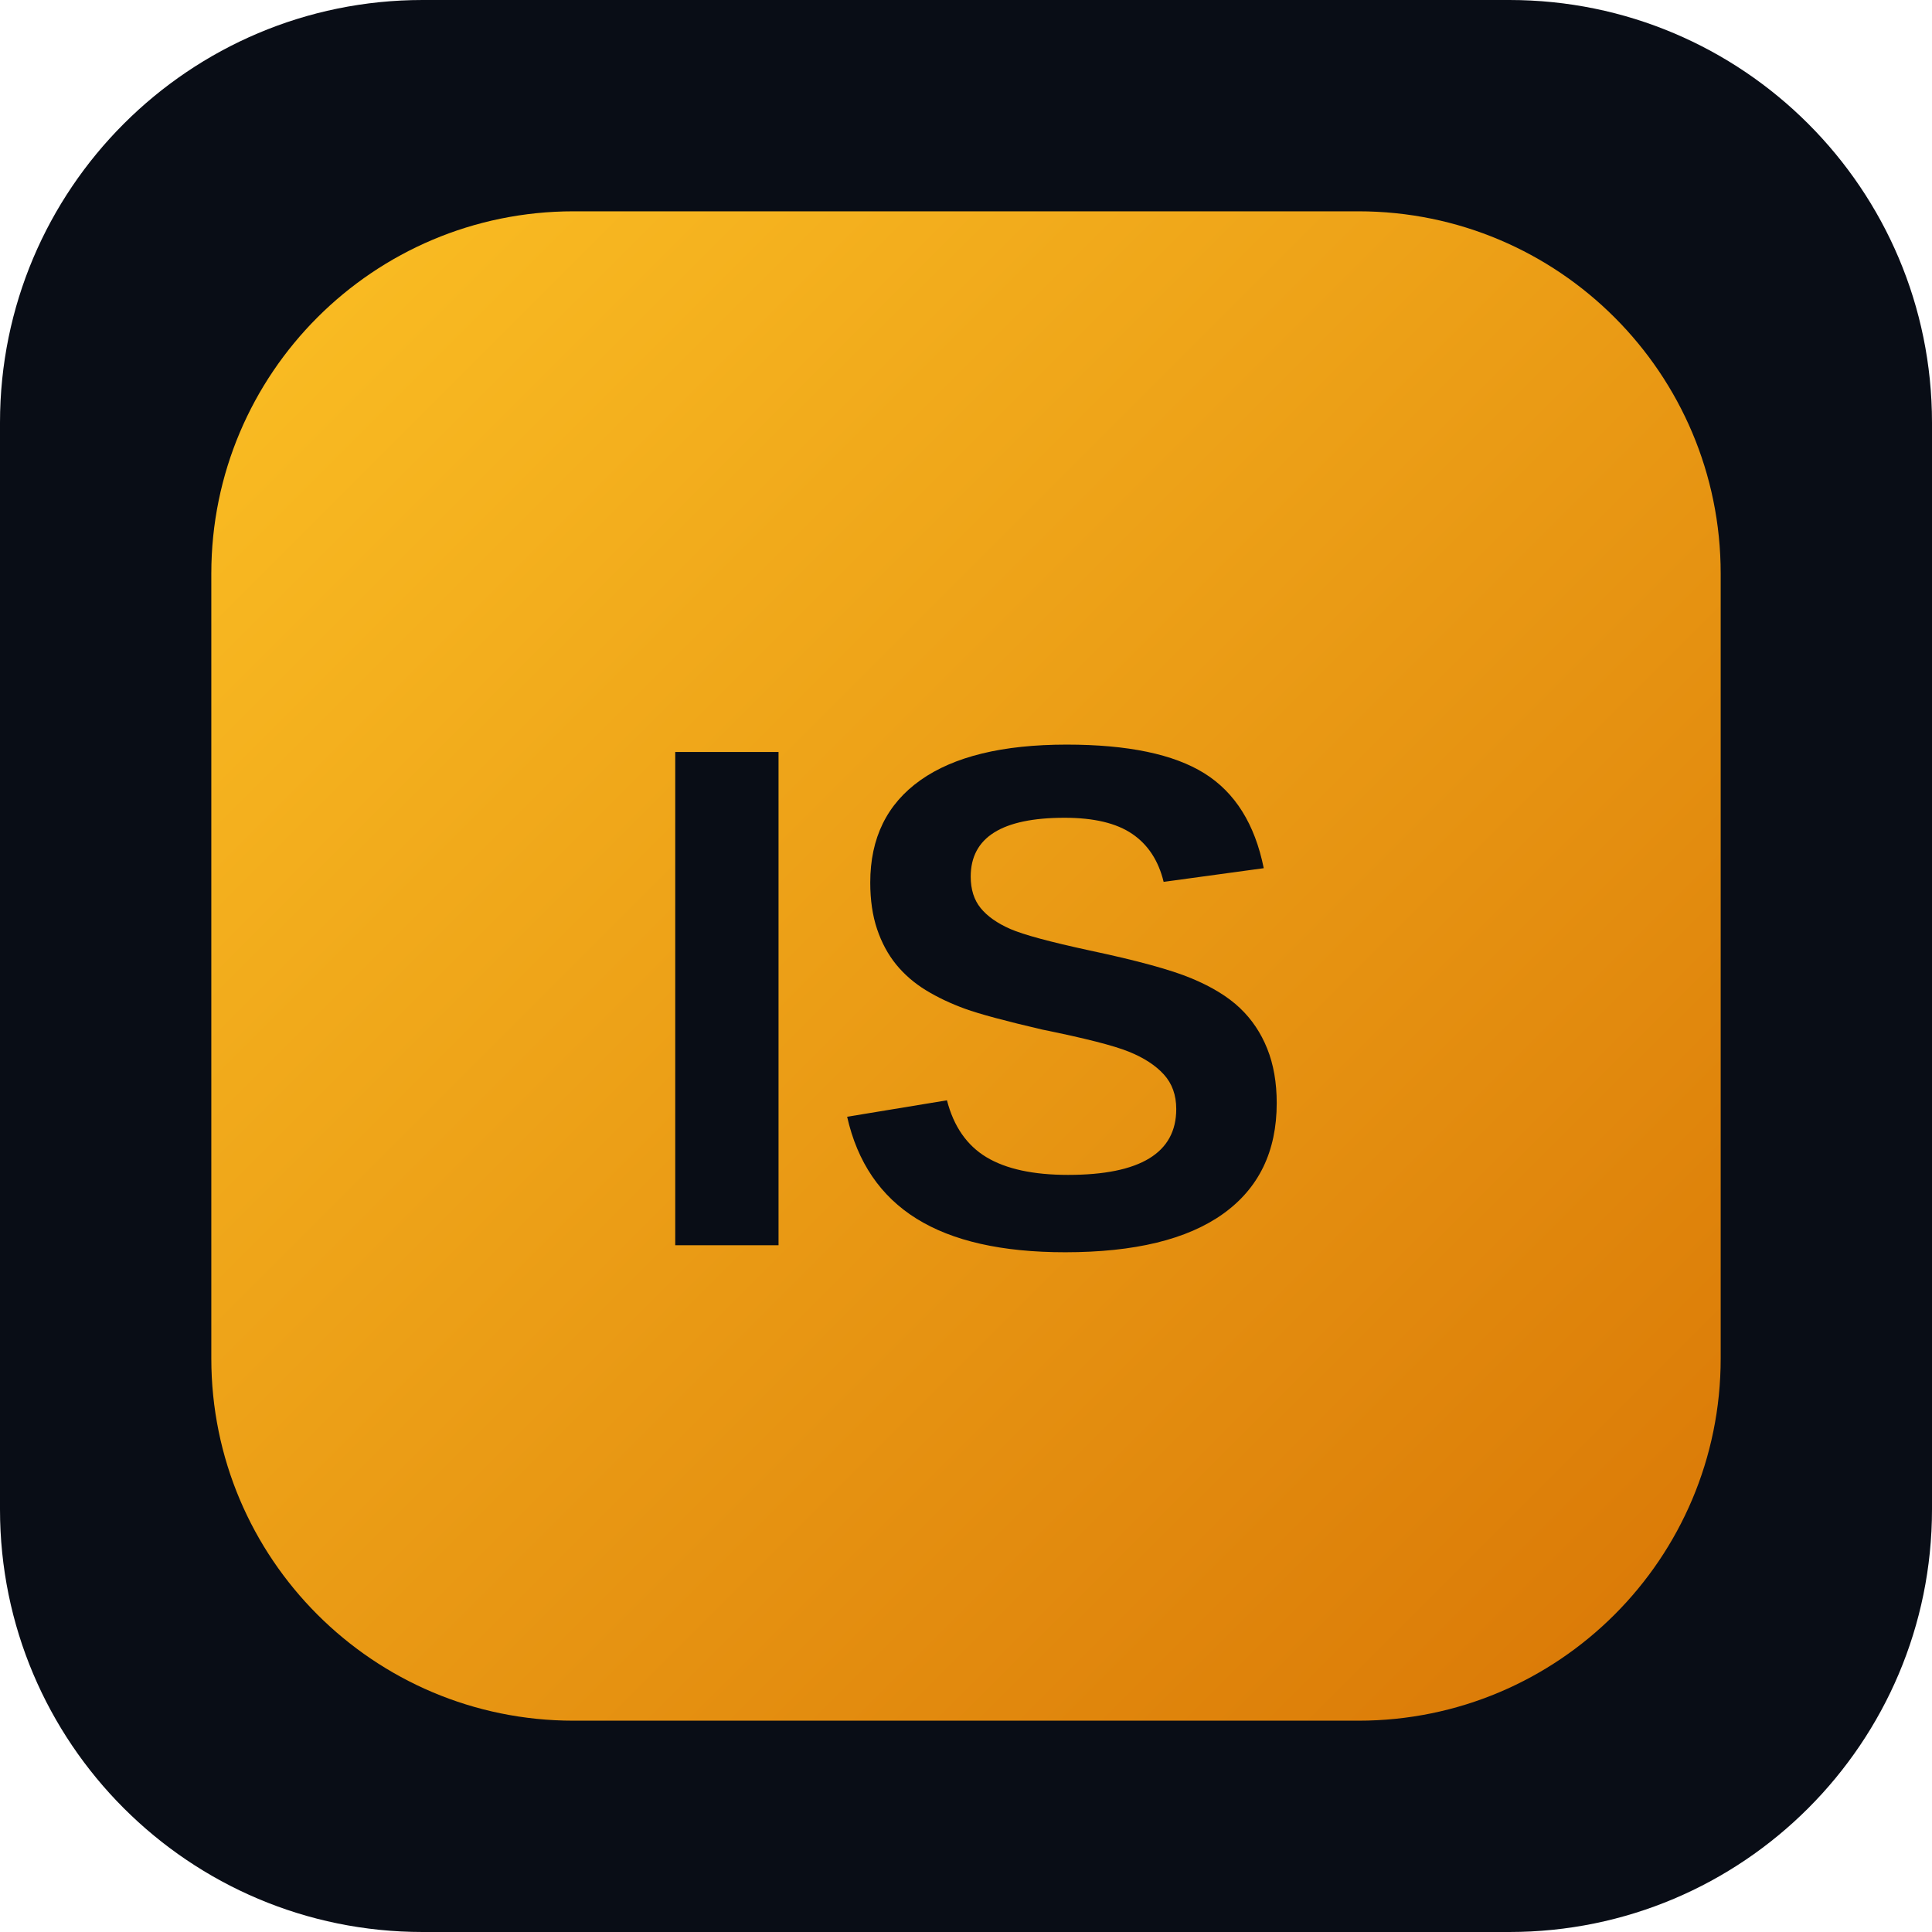
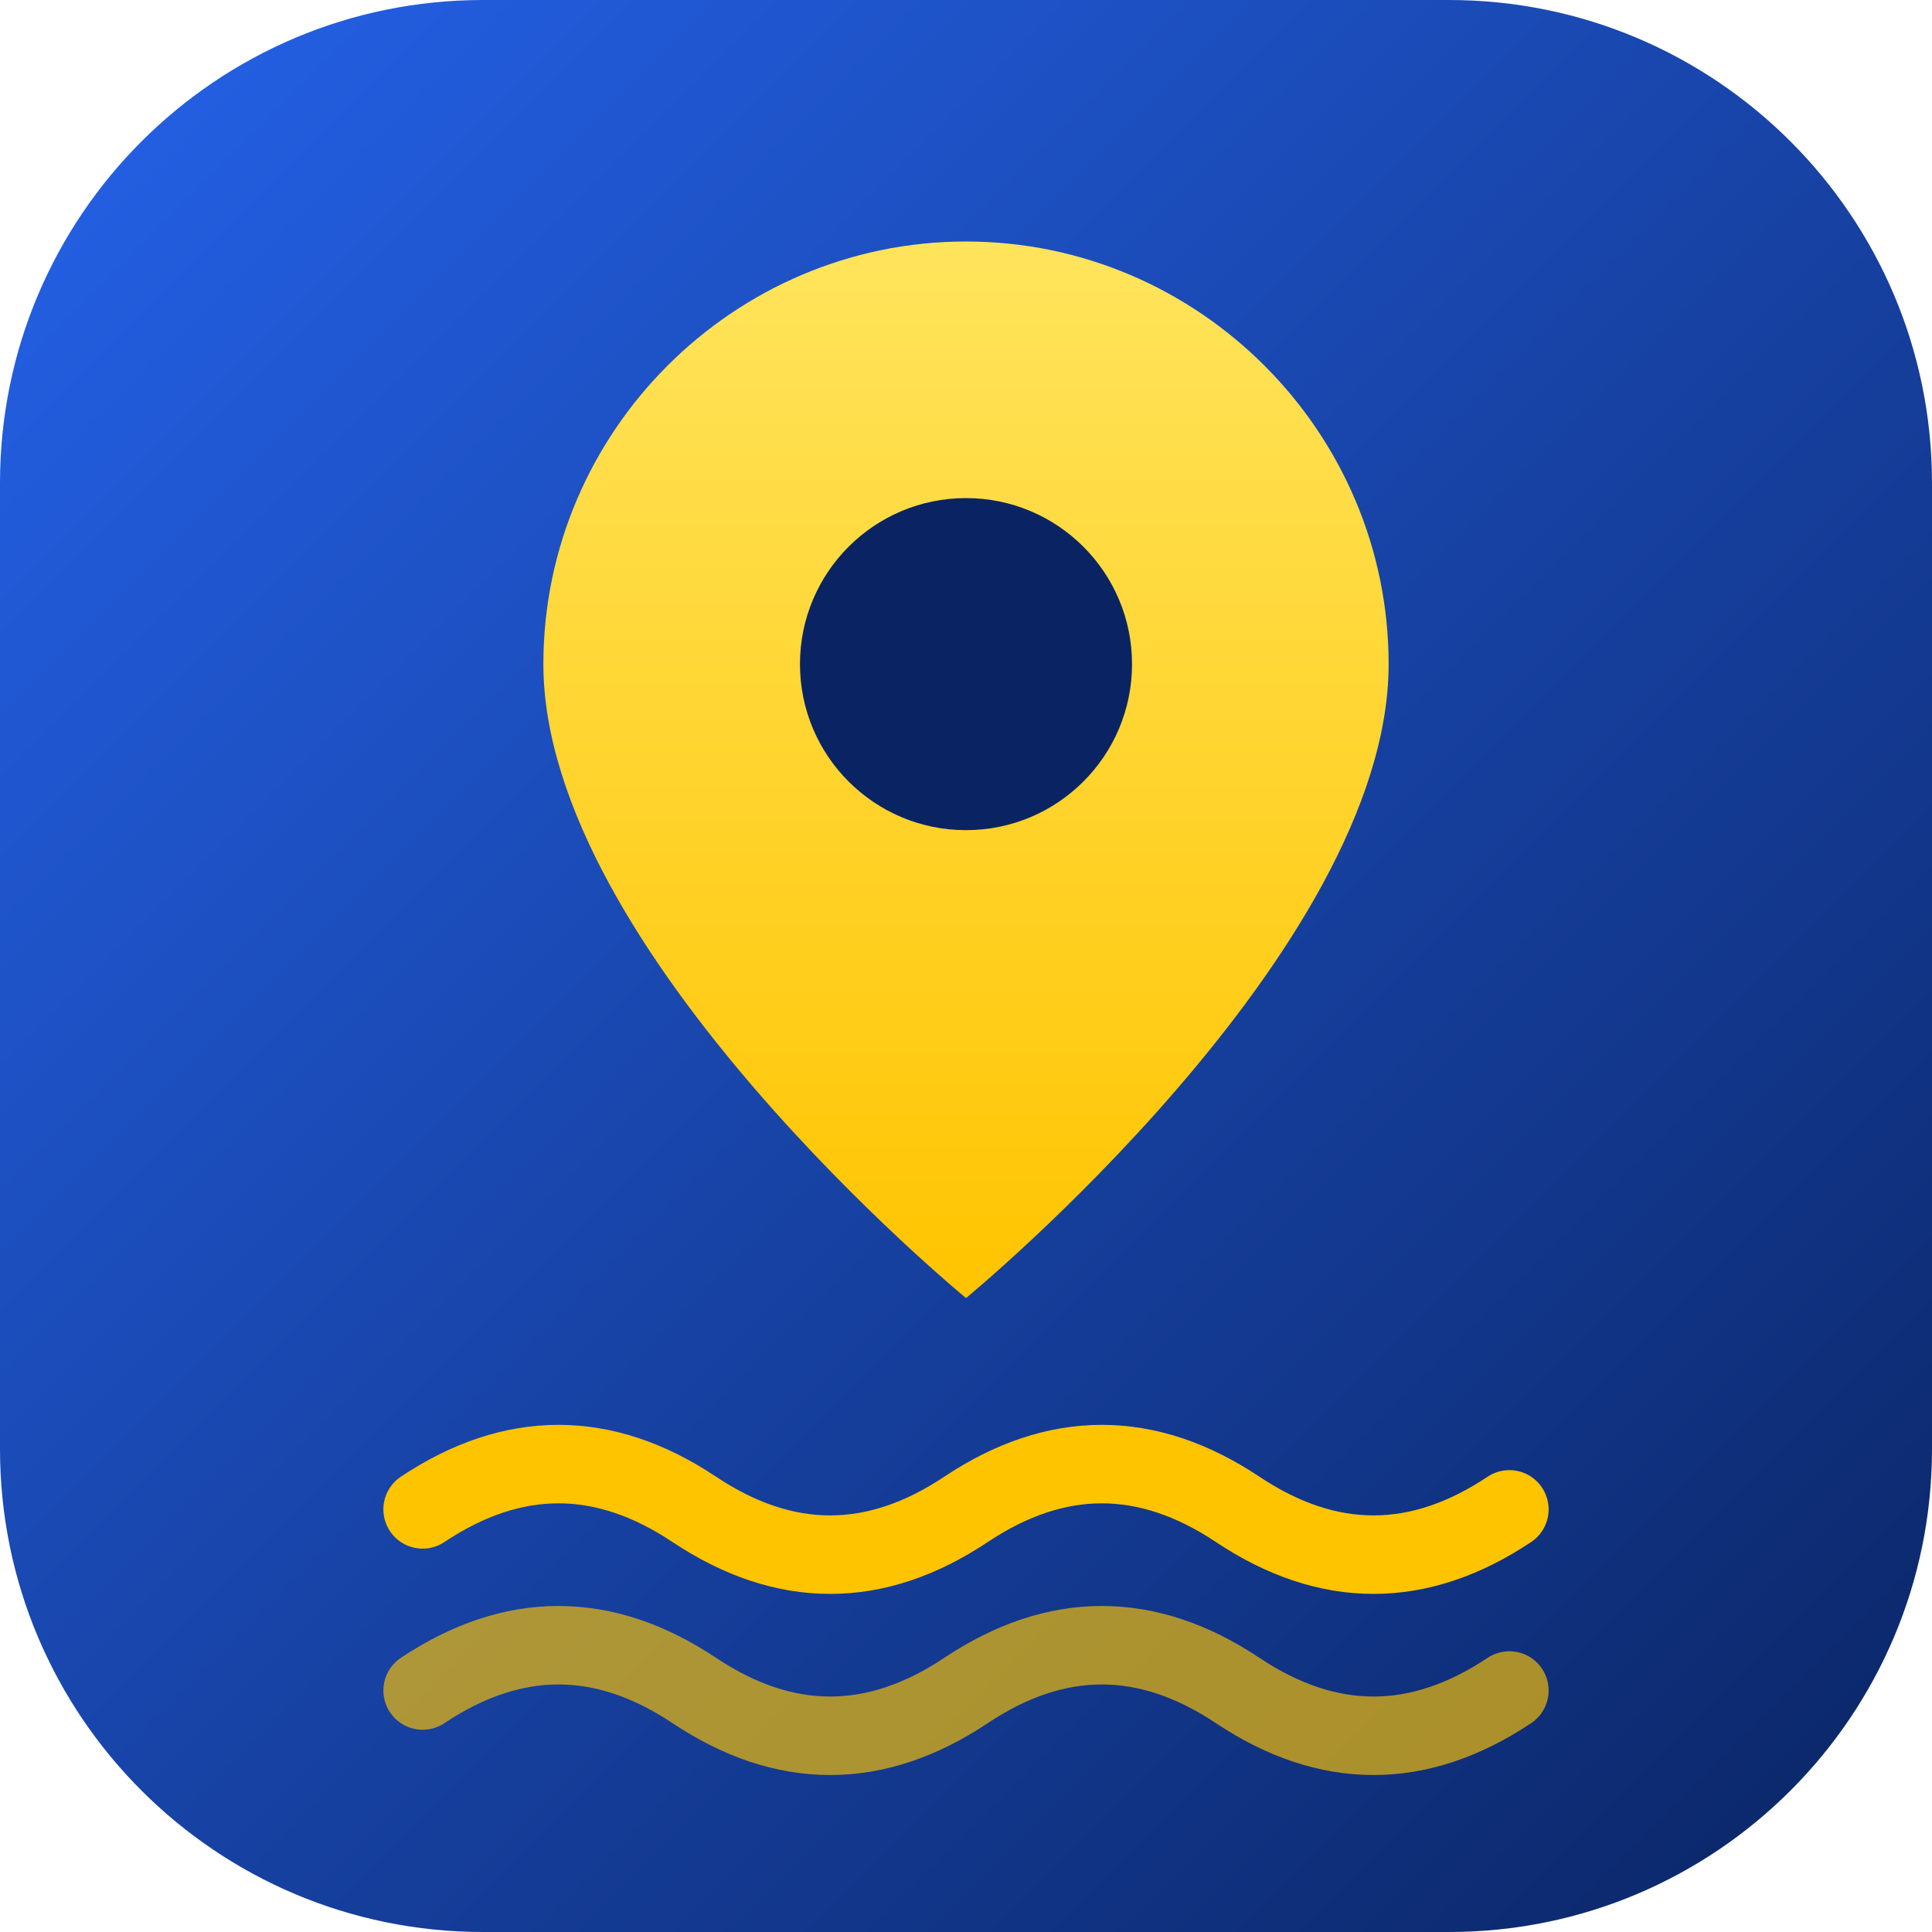
- <svg xmlns="http://www.w3.org/2000/svg" viewBox="0 0 512 512">
+ <svg xmlns="http://www.w3.org/2000/svg" viewBox="0 0 64 64">
  <defs>
-     <linearGradient id="g" x1="0" y1="0" x2="1" y2="1">
-       <stop offset="0" stop-color="#fbbf24" />
-       <stop offset="1" stop-color="#d97706" />
+     <linearGradient id="a-bg" x1="0" y1="0" x2="1" y2="1">
+       <stop offset="0" stop-color="#2563EB" />
+       <stop offset="1" stop-color="#0A2463" />
+     </linearGradient>
+     <linearGradient id="a-gold" x1="0" y1="0" x2="0" y2="1">
+       <stop offset="0" stop-color="#FFE45C" />
+       <stop offset="1" stop-color="#FFC400" />
    </linearGradient>
  </defs>
-   <rect width="512" height="512" rx="112" fill="#090d16" />
-   <rect x="56" y="56" width="400" height="400" rx="96" fill="url(#g)" />
-   <text x="256" y="330" font-family="Arial, sans-serif" font-size="190" font-weight="900" fill="#090d16" text-anchor="middle">IS</text>
+   <rect width="64" height="64" rx="16" fill="url(#a-bg)" />
+   <path d="M32 8c-7.7 0-14 6.3-14 14 0 9.5 14 21 14 21s14-11.5 14-21c0-7.7-6.3-14-14-14z" fill="url(#a-gold)" />
+   <circle cx="32" cy="22" r="5.5" fill="#0A2463" />
+   <path d="M14 50q4.5-3 9 0t9 0 9 0 9 0" fill="none" stroke="#FFC400" stroke-width="2.6" stroke-linecap="round" />
+   <path d="M14 56q4.5-3 9 0t9 0 9 0 9 0" fill="none" stroke="#FFC400" stroke-width="2.6" stroke-linecap="round" opacity="0.65" />
</svg>
